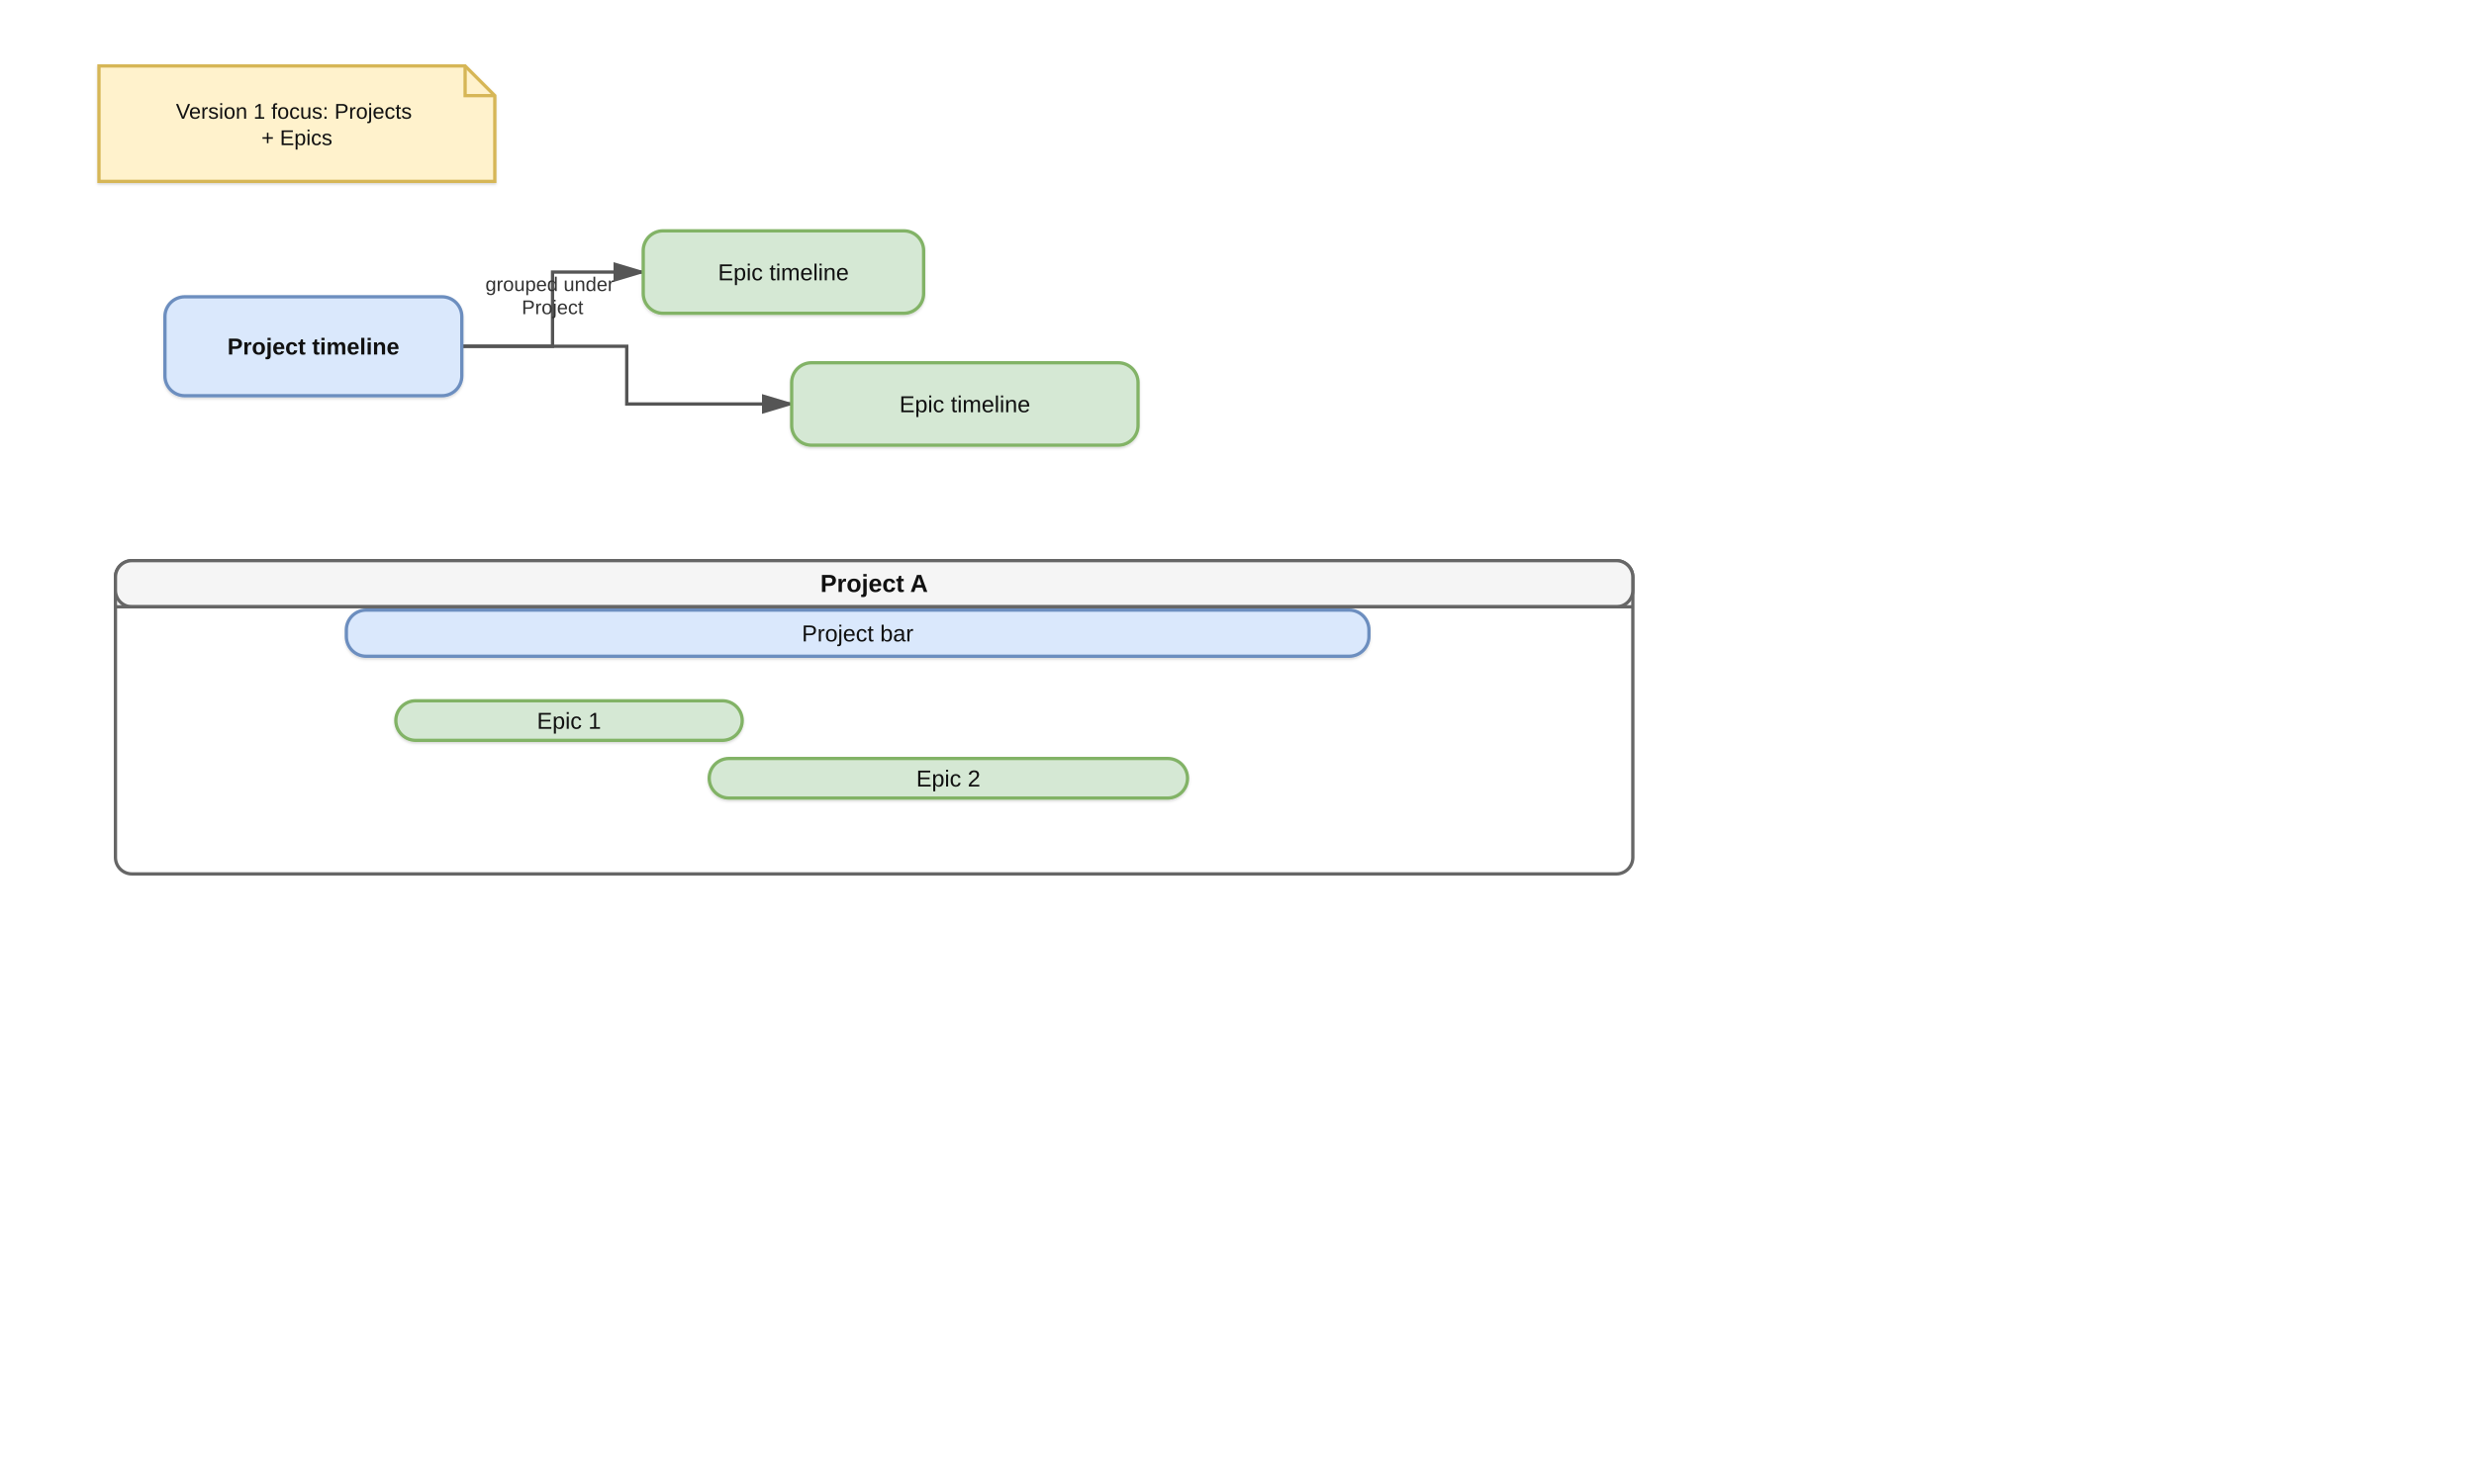
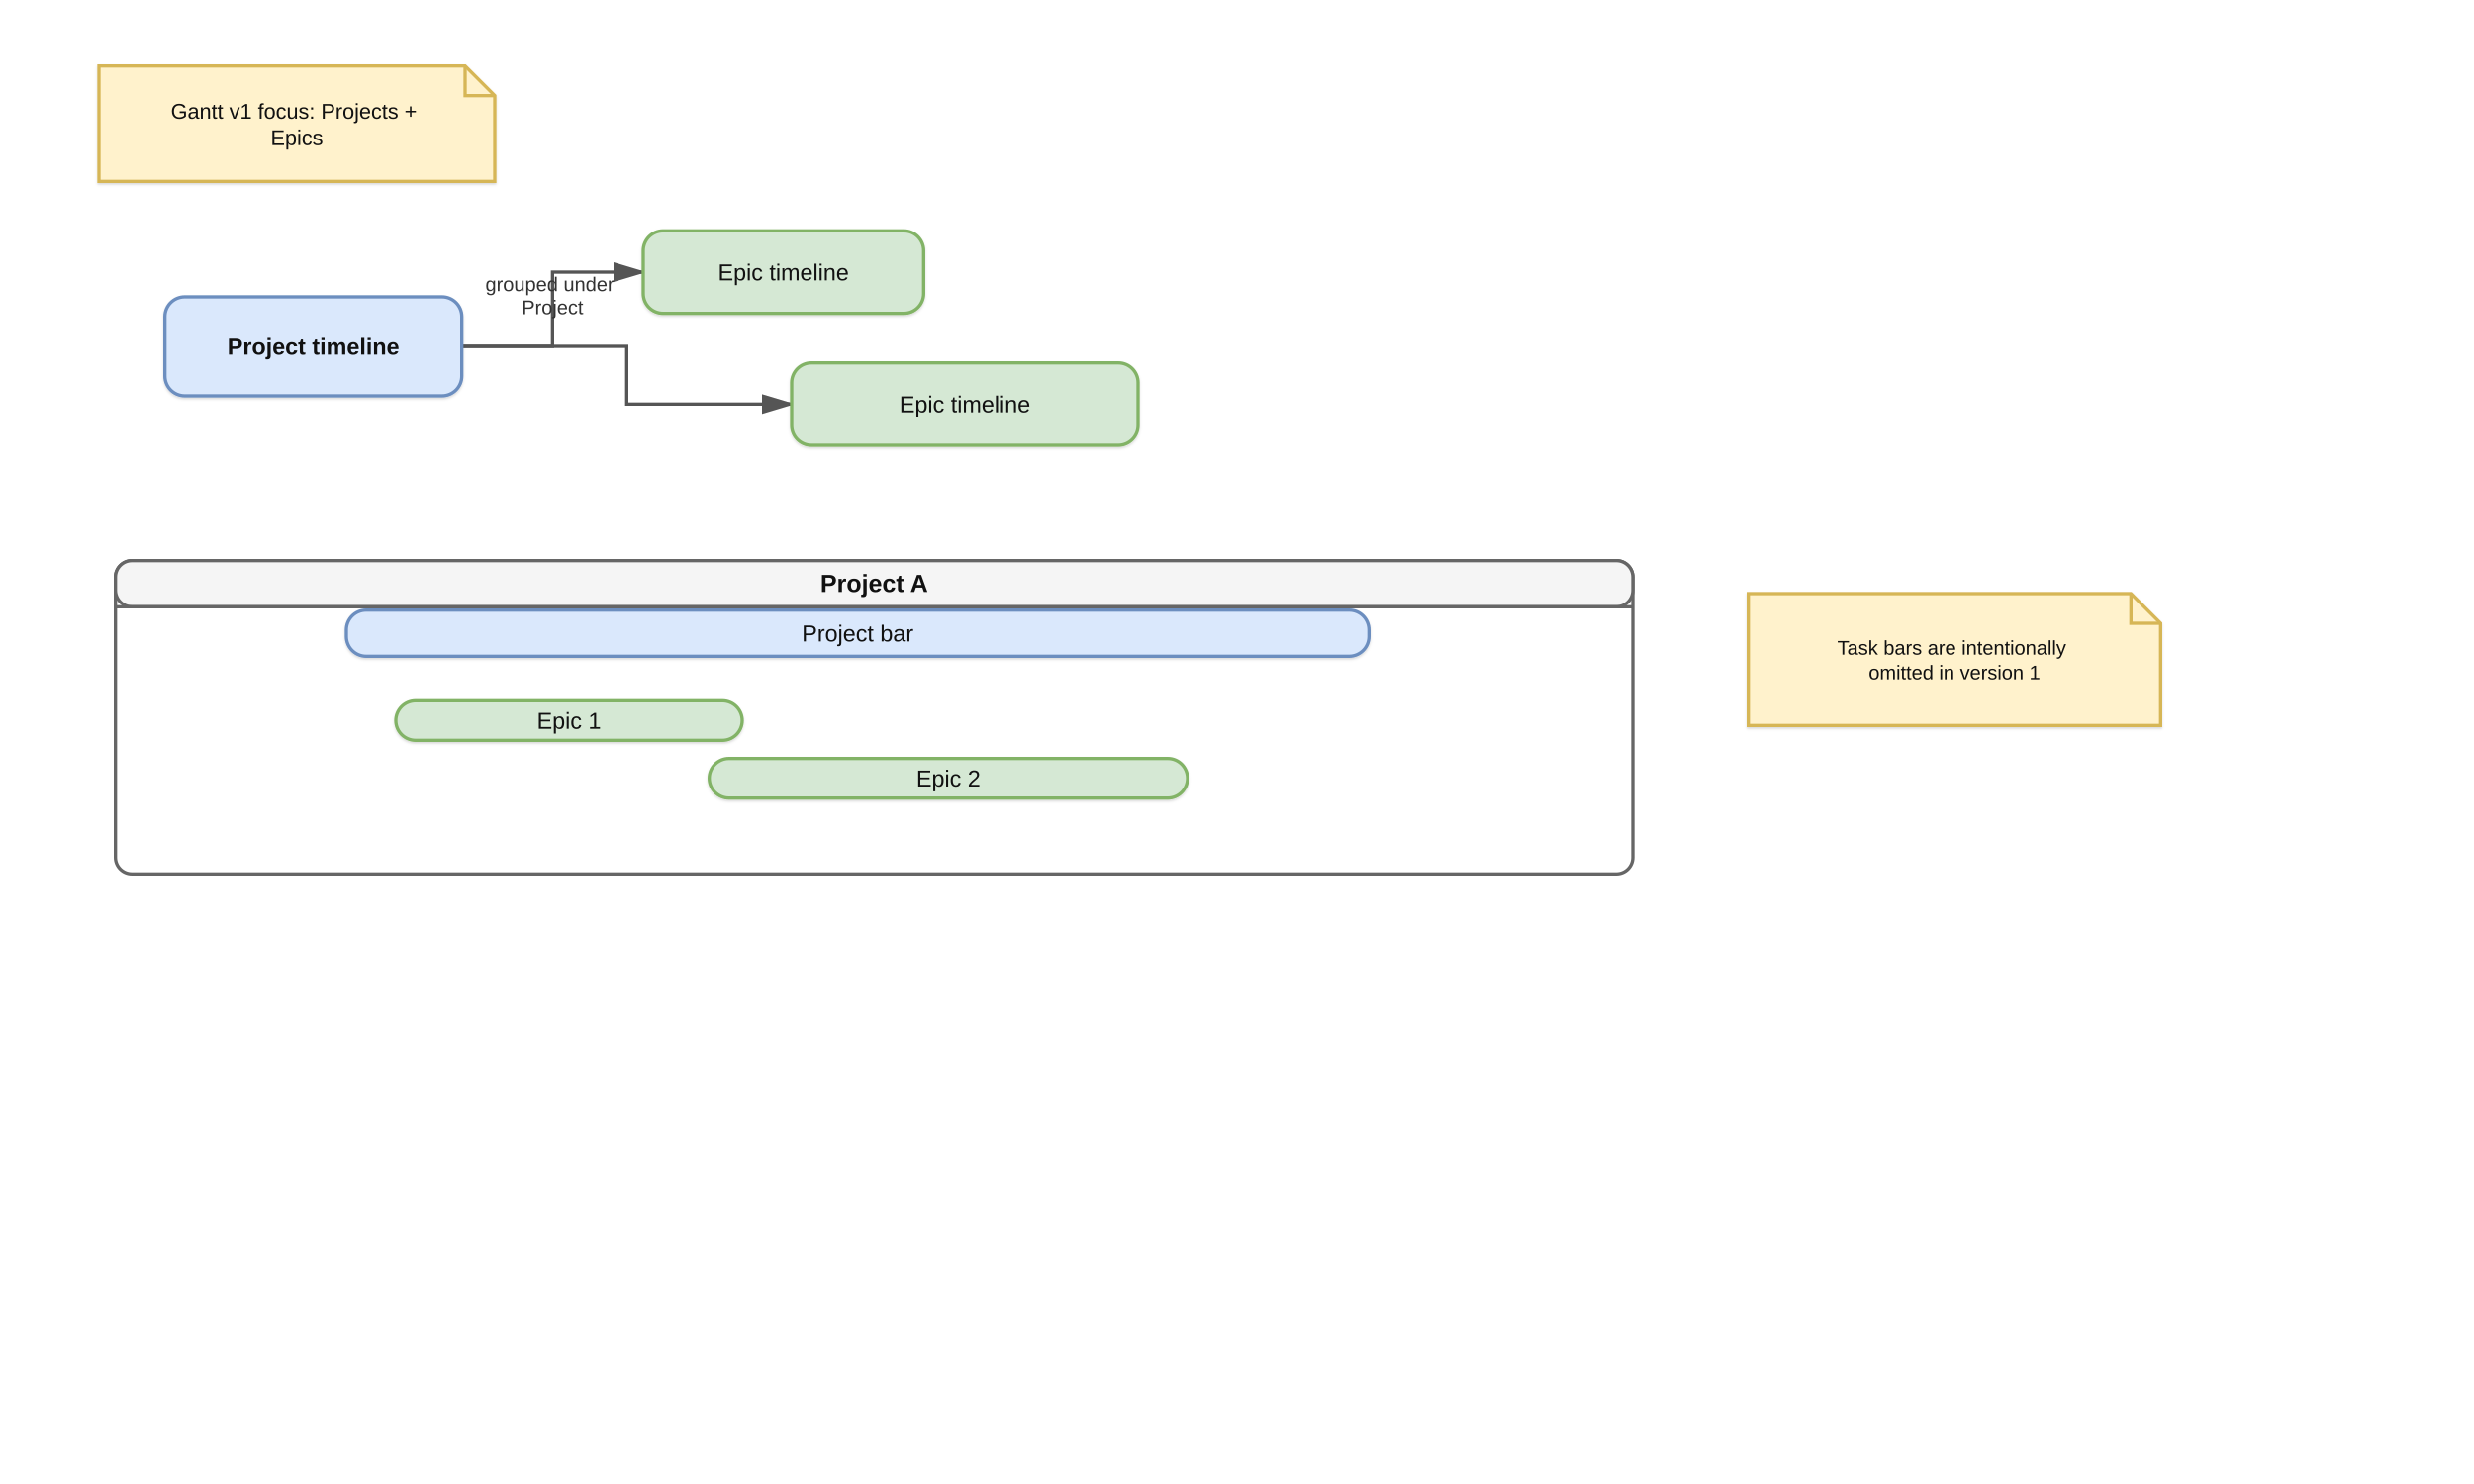
<svg xmlns="http://www.w3.org/2000/svg" width="1500" height="900" viewBox="0 0 1500 900" role="img">
  <defs>
    <marker id="arrow" markerWidth="10" markerHeight="10" refX="9" refY="3" orient="auto" markerUnits="strokeWidth">
      <path d="M0,0 L10,3 L0,6 z" fill="#555" />
    </marker>
    <filter id="shadow" x="-20%" y="-20%" width="140%" height="140%">
      <feDropShadow dx="0" dy="1" stdDeviation="1" flood-opacity="0.15" />
    </filter>
  </defs>
  <rect width="100%" height="100%" fill="#ffffff" />
  <path d="M 280.0 210.0 L 335.0 210.0 L 335.0 165.0 L 390.0 165.0" fill="none" stroke="#555" stroke-width="2" marker-end="url(#arrow)" />
  <text x="335.0" y="176.5" text-anchor="middle" font-family="Arial, Helvetica, sans-serif" font-size="12" fill="#333">
    <tspan x="335.0" dy="0">grouped under</tspan>
    <tspan x="335.0" dy="14">Project</tspan>
  </text>
  <path d="M 280.0 210.0 L 380.0 210.0 L 380.0 245.0 L 480.0 245.0" fill="none" stroke="#555" stroke-width="2" marker-end="url(#arrow)" />
  <polygon points="60.0,40.0 282.0,40.0 300.0,58.0 300.0,110.0 60.0,110.0" fill="#fff2cc" stroke="#d6b656" stroke-width="2" filter="url(#shadow)" />
  <polyline points="282.0,40.0 282.0,58.0 300.0,58.0" fill="none" stroke="#d6b656" stroke-width="2" />
  <text x="180.0" y="72.0" text-anchor="middle" font-family="Arial, Helvetica, sans-serif" font-size="13" font-weight="400" fill="#111">
-     <tspan x="180.0" dy="0">Version 1 focus: Projects</tspan>
-     <tspan x="180.0" dy="16">+ Epics</tspan>
+     <tspan x="180.0" dy="0">Gantt v1 focus: Projects +</tspan>
+     <tspan x="180.0" dy="16">Epics</tspan>
  </text>
  <rect x="100.0" y="180.0" width="180.0" height="60.0" rx="12" ry="12" fill="#dae8fc" stroke="#6c8ebf" stroke-width="2" filter="url(#shadow)" />
  <text x="190.0" y="215.0" text-anchor="middle" font-family="Arial, Helvetica, sans-serif" font-size="14" font-weight="700" fill="#111">
    <tspan x="190.0" dy="0">Project timeline</tspan>
  </text>
  <rect x="390.0" y="140.0" width="170.0" height="50.0" rx="12" ry="12" fill="#d5e8d4" stroke="#82b366" stroke-width="2" filter="url(#shadow)" />
  <text x="475.0" y="170.0" text-anchor="middle" font-family="Arial, Helvetica, sans-serif" font-size="14" font-weight="400" fill="#111">
    <tspan x="475.0" dy="0">Epic timeline</tspan>
  </text>
  <rect x="480.0" y="220.0" width="210.0" height="50.0" rx="12" ry="12" fill="#d5e8d4" stroke="#82b366" stroke-width="2" filter="url(#shadow)" />
  <text x="585.0" y="250.0" text-anchor="middle" font-family="Arial, Helvetica, sans-serif" font-size="14" font-weight="400" fill="#111">
    <tspan x="585.0" dy="0">Epic timeline</tspan>
  </text>
  <rect x="70.0" y="340.0" width="920.0" height="190.0" rx="10" ry="10" fill="#fff" stroke="#666666" stroke-width="2" />
  <rect x="70.0" y="340.0" width="920.0" height="28.0" rx="10" ry="10" fill="#f5f5f5" stroke="#666666" stroke-width="2" />
  <line x1="70.0" y1="368.0" x2="990.0" y2="368.0" stroke="#666666" stroke-width="2" />
  <text x="530.0" y="359.0" text-anchor="middle" font-family="Arial, Helvetica, sans-serif" font-size="15" font-weight="700" fill="#111">
    <tspan x="530.0" dy="0">Project A</tspan>
  </text>
  <rect x="210.0" y="370.0" width="620.0" height="28.0" rx="12" ry="12" fill="#dae8fc" stroke="#6c8ebf" stroke-width="2" filter="url(#shadow)" />
  <text x="520.0" y="389.0" text-anchor="middle" font-family="Arial, Helvetica, sans-serif" font-size="14" font-weight="400" fill="#111">
    <tspan x="520.0" dy="0">Project bar</tspan>
  </text>
  <rect x="240.0" y="425.0" width="210.0" height="24.0" rx="12" ry="12" fill="#d5e8d4" stroke="#82b366" stroke-width="2" filter="url(#shadow)" />
  <text x="345.0" y="442.0" text-anchor="middle" font-family="Arial, Helvetica, sans-serif" font-size="14" font-weight="400" fill="#111">
    <tspan x="345.0" dy="0">Epic 1</tspan>
  </text>
  <rect x="430.0" y="460.0" width="290.0" height="24.0" rx="12" ry="12" fill="#d5e8d4" stroke="#82b366" stroke-width="2" filter="url(#shadow)" />
  <text x="575.0" y="477.0" text-anchor="middle" font-family="Arial, Helvetica, sans-serif" font-size="14" font-weight="400" fill="#111">
    <tspan x="575.0" dy="0">Epic 2</tspan>
  </text>
+   <polygon points="1060.0,360.0 1292.0,360.0 1310.0,378.0 1310.0,440.0 1060.0,440.0" fill="#fff2cc" stroke="#d6b656" stroke-width="2" filter="url(#shadow)" />
+   <polyline points="1292.0,360.0 1292.0,378.0 1310.0,378.0" fill="none" stroke="#d6b656" stroke-width="2" />
+   <text x="1185.0" y="397.0" text-anchor="middle" font-family="Arial, Helvetica, sans-serif" font-size="12" font-weight="400" fill="#111">
+     <tspan x="1185.0" dy="0">Task bars are intentionally</tspan>
+     <tspan x="1185.0" dy="15">omitted in version 1</tspan>
+   </text>
</svg>
